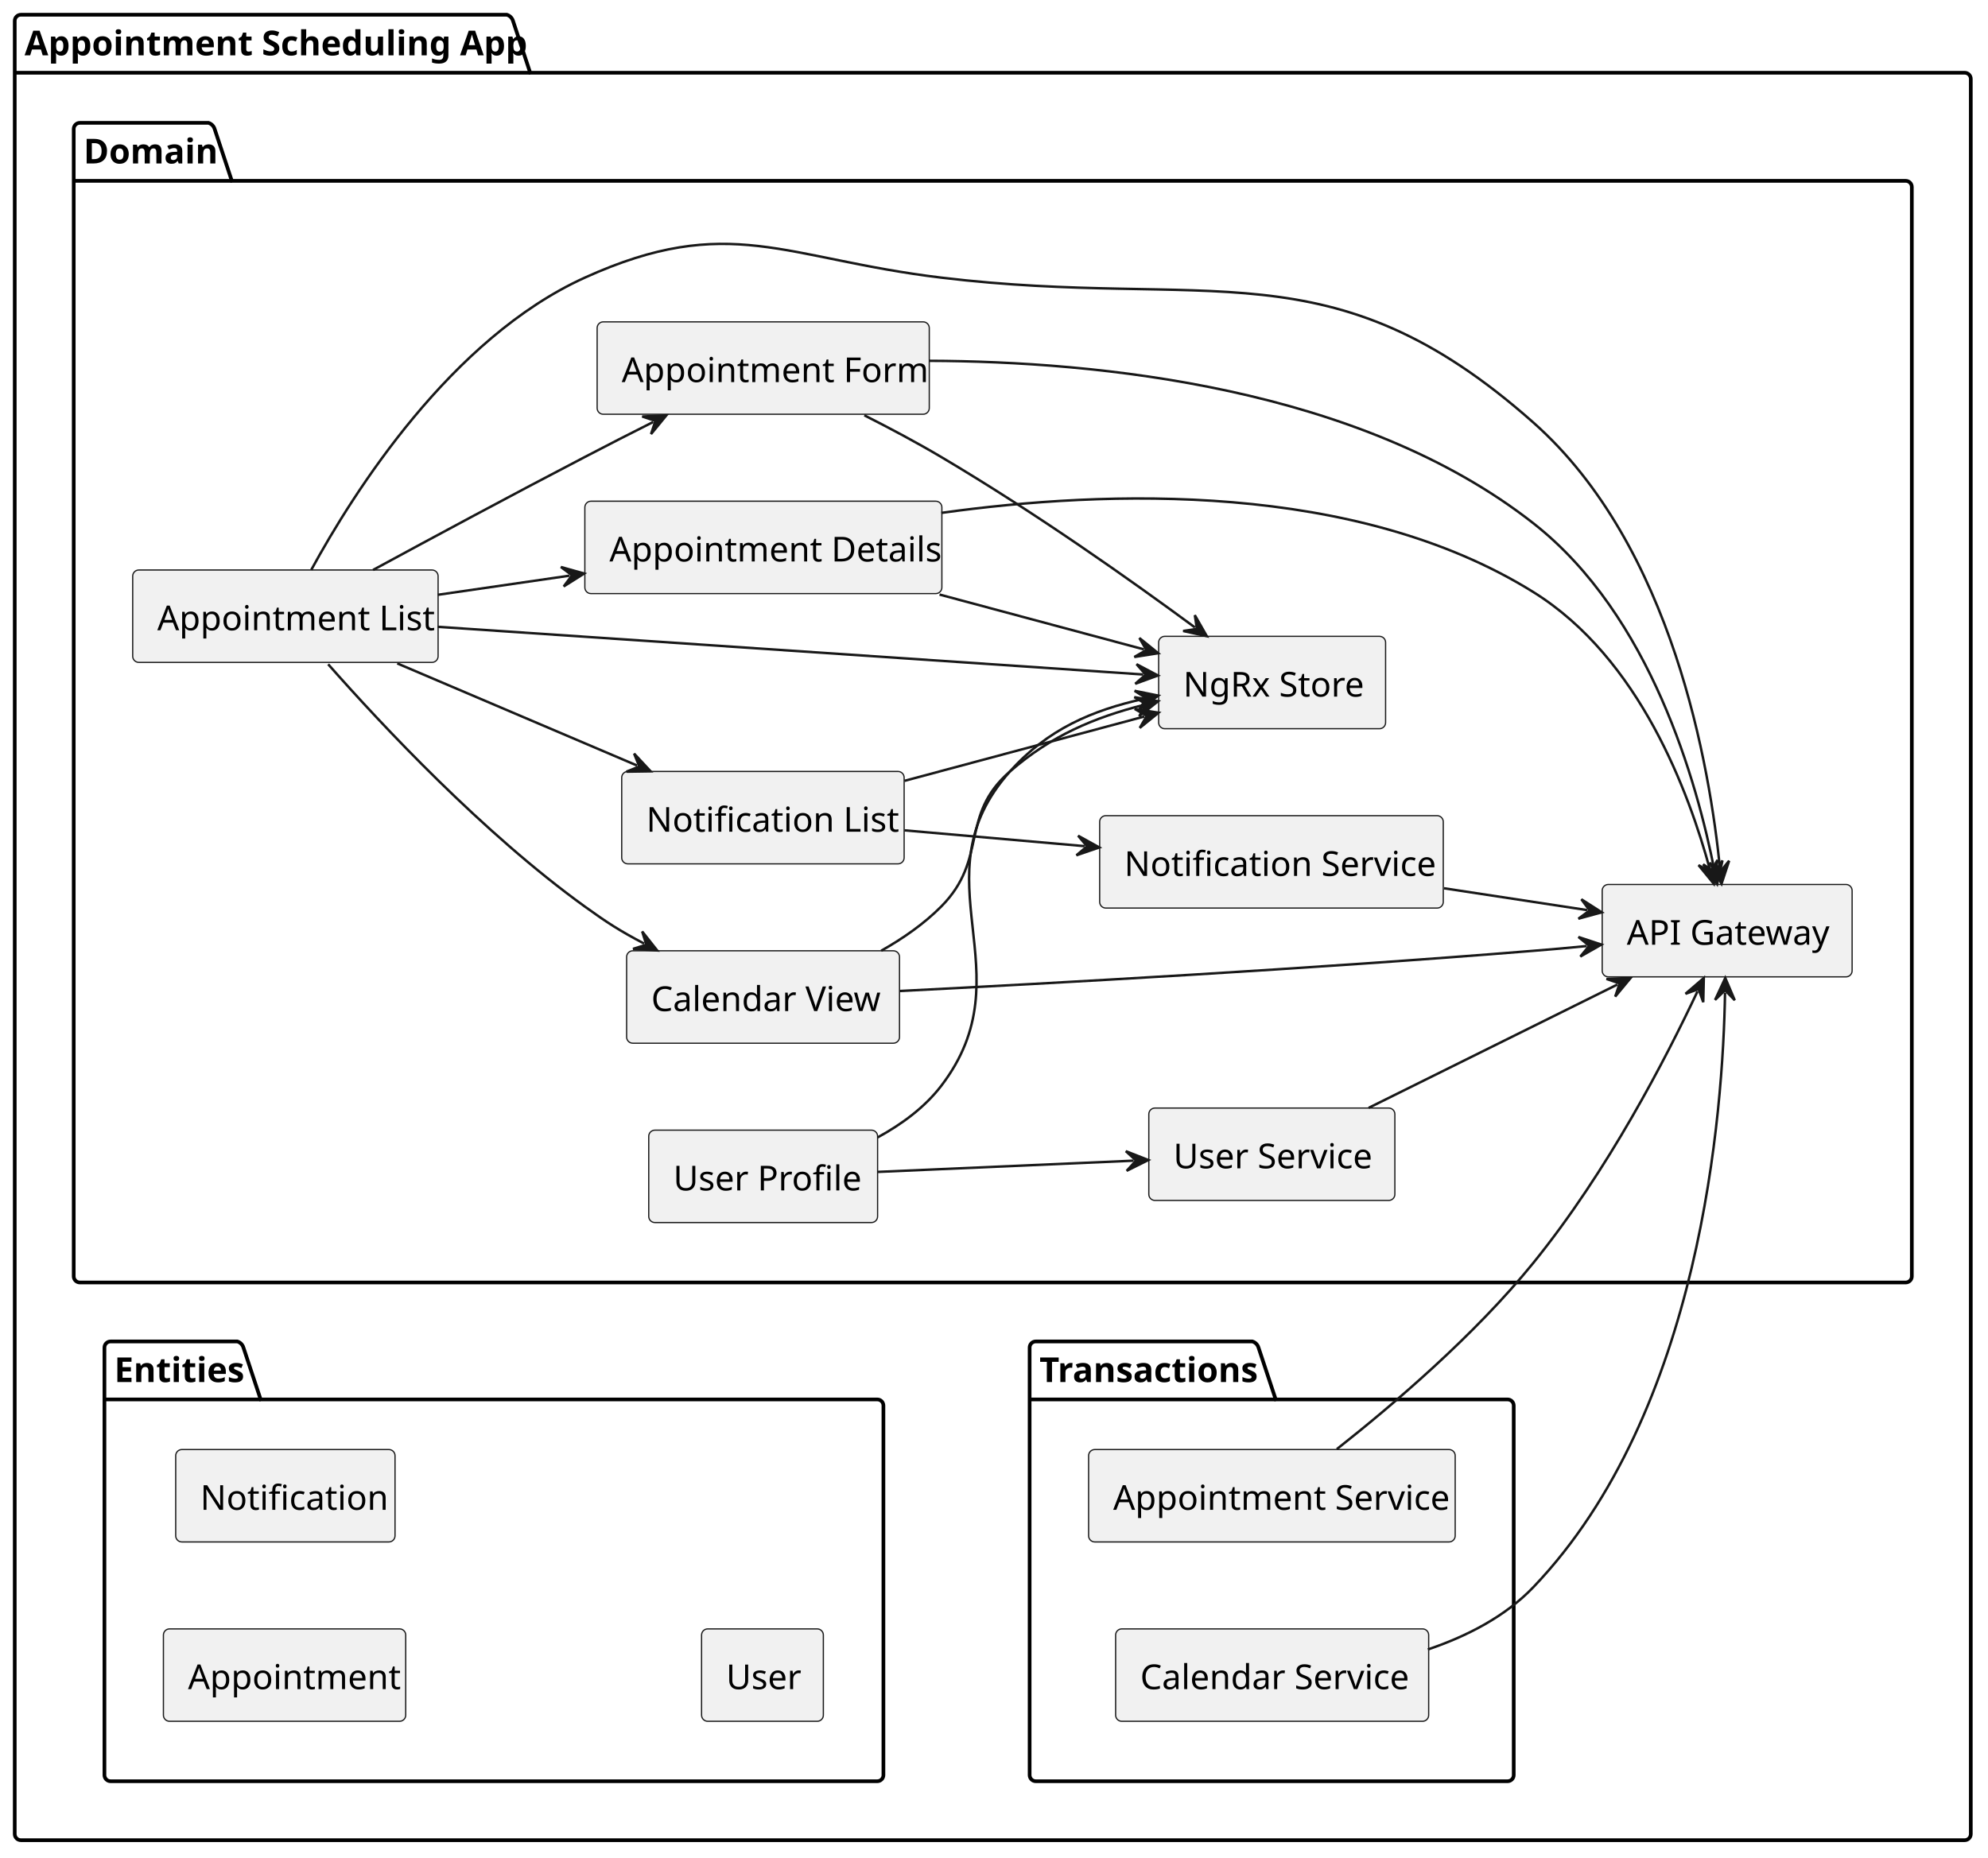
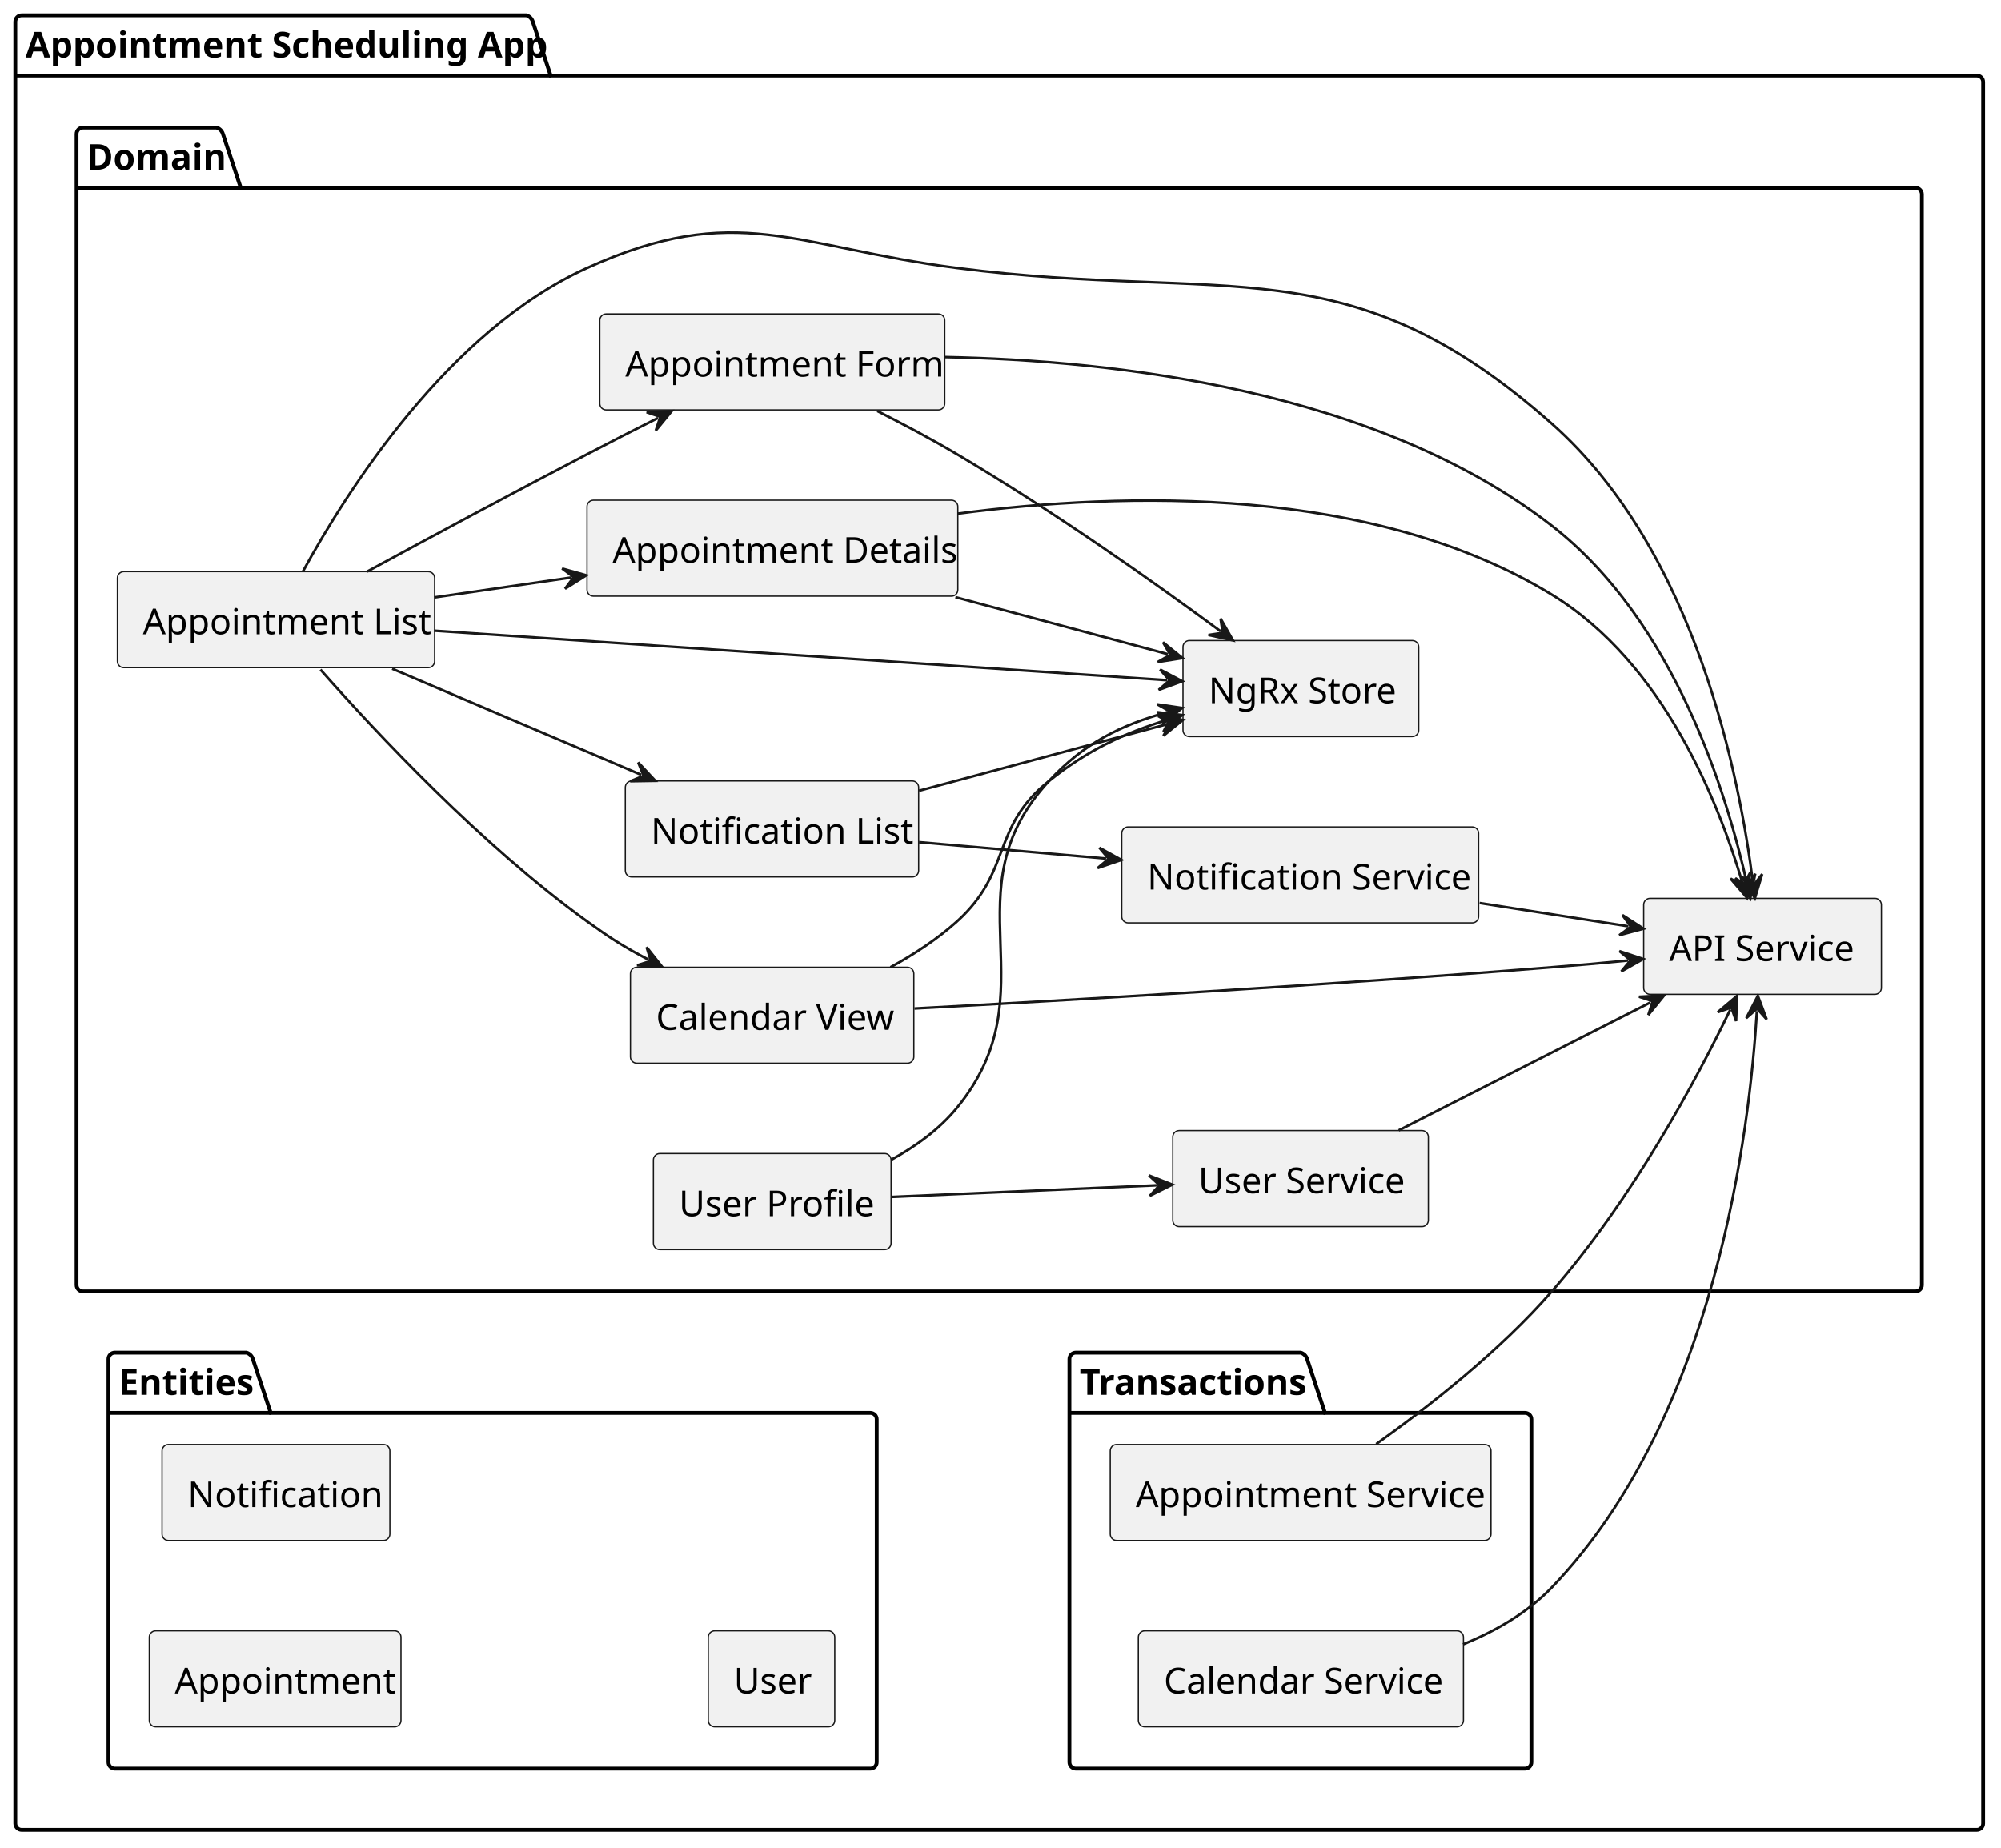
- <svg xmlns="http://www.w3.org/2000/svg" contentStyleType="text/css" height="756px" preserveAspectRatio="none" style="width:809px;height:756px;background:#FFFFFF;" version="1.1" viewBox="0 0 809 756" width="809px" zoomAndPan="magnify">
+ <svg xmlns="http://www.w3.org/2000/svg" contentStyleType="text/css" height="724px" preserveAspectRatio="none" style="width:784px;height:724px;background:#FFFFFF;" version="1.1" viewBox="0 0 784 724" width="784px" zoomAndPan="magnify">
  <defs />
  <g>
    <g id="cluster_Appointment Scheduling App">
-       <path d="M8.5,6 L206.259,6 A3.75,3.75 0 0 1 208.759,8.5 L215.759,29.609 L799.5,29.609 A2.5,2.5 0 0 1 802,32.109 L802,746.5 A2.5,2.5 0 0 1 799.5,749 L8.5,749 A2.5,2.5 0 0 1 6,746.5 L6,8.5 A2.5,2.5 0 0 1 8.5,6 " fill="none" style="stroke:#000000;stroke-width:1.5;" />
+       <path d="M8.5,6 L206.259,6 A3.75,3.75 0 0 1 208.759,8.5 L215.759,29.609 L774.5,29.609 A2.5,2.5 0 0 1 777,32.109 L777,714.5 A2.5,2.5 0 0 1 774.5,717 L8.5,717 A2.5,2.5 0 0 1 6,714.5 L6,8.5 A2.5,2.5 0 0 1 8.5,6 " fill="none" style="stroke:#000000;stroke-width:1.5;" />
      <line style="stroke:#000000;stroke-width:1.5;" x1="6" x2="215.759" y1="29.609" y2="29.609" />
      <text fill="#000000" font-family="sans-serif" font-size="14" font-weight="bold" lengthAdjust="spacing" textLength="196.759" x="10" y="22.533">Appointment Scheduling App</text>
    </g>
    <g id="cluster_Domain">
-       <path d="M32.5,50 L84.838,50 A3.75,3.75 0 0 1 87.338,52.5 L94.338,73.609 L775.5,73.609 A2.5,2.5 0 0 1 778,76.109 L778,519.5 A2.5,2.5 0 0 1 775.5,522 L32.5,522 A2.5,2.5 0 0 1 30,519.5 L30,52.5 A2.5,2.5 0 0 1 32.5,50 " fill="none" style="stroke:#000000;stroke-width:1.5;" />
+       <path d="M32.5,50 L84.838,50 A3.75,3.75 0 0 1 87.338,52.5 L94.338,73.609 L750.5,73.609 A2.5,2.5 0 0 1 753,76.109 L753,503.5 A2.5,2.5 0 0 1 750.5,506 L32.5,506 A2.5,2.5 0 0 1 30,503.5 L30,52.5 A2.5,2.5 0 0 1 32.5,50 " fill="none" style="stroke:#000000;stroke-width:1.5;" />
      <line style="stroke:#000000;stroke-width:1.5;" x1="30" x2="94.338" y1="73.609" y2="73.609" />
      <text fill="#000000" font-family="sans-serif" font-size="14" font-weight="bold" lengthAdjust="spacing" textLength="51.338" x="34" y="66.533">Domain</text>
    </g>
    <g id="cluster_Transactions">
-       <path d="M421.5,546 L509.638,546 A3.75,3.75 0 0 1 512.138,548.5 L519.138,569.609 L613.5,569.609 A2.5,2.5 0 0 1 616,572.109 L616,722.5 A2.5,2.5 0 0 1 613.5,725 L421.5,725 A2.5,2.5 0 0 1 419,722.5 L419,548.5 A2.5,2.5 0 0 1 421.5,546 " fill="none" style="stroke:#000000;stroke-width:1.5;" />
-       <line style="stroke:#000000;stroke-width:1.5;" x1="419" x2="519.138" y1="569.609" y2="569.609" />
-       <text fill="#000000" font-family="sans-serif" font-size="14" font-weight="bold" lengthAdjust="spacing" textLength="87.138" x="423" y="562.533">Transactions</text>
+       <path d="M421.5,530 L509.638,530 A3.75,3.75 0 0 1 512.138,532.5 L519.138,553.609 L597.5,553.609 A2.5,2.5 0 0 1 600,556.109 L600,690.5 A2.5,2.5 0 0 1 597.5,693 L421.5,693 A2.5,2.5 0 0 1 419,690.5 L419,532.5 A2.5,2.5 0 0 1 421.5,530 " fill="none" style="stroke:#000000;stroke-width:1.5;" />
+       <line style="stroke:#000000;stroke-width:1.5;" x1="419" x2="519.138" y1="553.609" y2="553.609" />
+       <text fill="#000000" font-family="sans-serif" font-size="14" font-weight="bold" lengthAdjust="spacing" textLength="87.138" x="423" y="546.533">Transactions</text>
    </g>
    <g id="cluster_Entities">
-       <path d="M45,546 L96.565,546 A3.75,3.75 0 0 1 99.065,548.5 L106.065,569.609 L357,569.609 A2.5,2.5 0 0 1 359.5,572.109 L359.5,722.5 A2.5,2.5 0 0 1 357,725 L45,725 A2.5,2.5 0 0 1 42.5,722.5 L42.5,548.5 A2.5,2.5 0 0 1 45,546 " fill="none" style="stroke:#000000;stroke-width:1.5;" />
-       <line style="stroke:#000000;stroke-width:1.5;" x1="42.5" x2="106.065" y1="569.609" y2="569.609" />
-       <text fill="#000000" font-family="sans-serif" font-size="14" font-weight="bold" lengthAdjust="spacing" textLength="50.565" x="46.5" y="562.533">Entities</text>
+       <path d="M45,530 L96.565,530 A3.75,3.75 0 0 1 99.065,532.5 L106.065,553.609 L341,553.609 A2.5,2.5 0 0 1 343.5,556.109 L343.5,690.5 A2.5,2.5 0 0 1 341,693 L45,693 A2.5,2.5 0 0 1 42.5,690.5 L42.5,532.5 A2.5,2.5 0 0 1 45,530 " fill="none" style="stroke:#000000;stroke-width:1.5;" />
+       <line style="stroke:#000000;stroke-width:1.5;" x1="42.5" x2="106.065" y1="553.609" y2="553.609" />
+       <text fill="#000000" font-family="sans-serif" font-size="14" font-weight="bold" lengthAdjust="spacing" textLength="50.565" x="46.5" y="546.533">Entities</text>
    </g>
    <g id="elem_Appointment List">
-       <rect fill="#F1F1F1" height="37.609" rx="2.5" ry="2.5" style="stroke:#181818;stroke-width:0.5;" width="124.282" x="54" y="232" />
-       <text fill="#000000" font-family="sans-serif" font-size="14" lengthAdjust="spacing" textLength="104.282" x="64" y="256.533">Appointment List</text>
+       <rect fill="#F1F1F1" height="37.609" rx="2.5" ry="2.5" style="stroke:#181818;stroke-width:0.5;" width="124.282" x="46" y="224" />
+       <text fill="#000000" font-family="sans-serif" font-size="14" lengthAdjust="spacing" textLength="104.282" x="56" y="248.533">Appointment List</text>
    </g>
    <g id="elem_Appointment Details">
-       <rect fill="#F1F1F1" height="37.609" rx="2.5" ry="2.5" style="stroke:#181818;stroke-width:0.5;" width="145.289" x="238" y="204" />
-       <text fill="#000000" font-family="sans-serif" font-size="14" lengthAdjust="spacing" textLength="125.289" x="248" y="228.533">Appointment Details</text>
+       <rect fill="#F1F1F1" height="37.609" rx="2.5" ry="2.5" style="stroke:#181818;stroke-width:0.5;" width="145.289" x="230" y="196" />
+       <text fill="#000000" font-family="sans-serif" font-size="14" lengthAdjust="spacing" textLength="125.289" x="240" y="220.533">Appointment Details</text>
    </g>
    <g id="elem_Appointment Form">
-       <rect fill="#F1F1F1" height="37.609" rx="2.5" ry="2.5" style="stroke:#181818;stroke-width:0.5;" width="135.158" x="243" y="131" />
-       <text fill="#000000" font-family="sans-serif" font-size="14" lengthAdjust="spacing" textLength="115.158" x="253" y="155.533">Appointment Form</text>
+       <rect fill="#F1F1F1" height="37.609" rx="2.5" ry="2.5" style="stroke:#181818;stroke-width:0.5;" width="135.158" x="235" y="123" />
+       <text fill="#000000" font-family="sans-serif" font-size="14" lengthAdjust="spacing" textLength="115.158" x="245" y="147.533">Appointment Form</text>
    </g>
    <g id="elem_Calendar View">
-       <rect fill="#F1F1F1" height="37.609" rx="2.5" ry="2.5" style="stroke:#181818;stroke-width:0.5;" width="111.048" x="255" y="387" />
-       <text fill="#000000" font-family="sans-serif" font-size="14" lengthAdjust="spacing" textLength="91.048" x="265" y="411.533">Calendar View</text>
+       <rect fill="#F1F1F1" height="37.609" rx="2.5" ry="2.5" style="stroke:#181818;stroke-width:0.5;" width="111.048" x="247" y="379" />
+       <text fill="#000000" font-family="sans-serif" font-size="14" lengthAdjust="spacing" textLength="91.048" x="257" y="403.533">Calendar View</text>
    </g>
    <g id="elem_Notification List">
-       <rect fill="#F1F1F1" height="37.609" rx="2.5" ry="2.5" style="stroke:#181818;stroke-width:0.5;" width="114.931" x="253" y="314" />
-       <text fill="#000000" font-family="sans-serif" font-size="14" lengthAdjust="spacing" textLength="94.931" x="263" y="338.533">Notification List</text>
+       <rect fill="#F1F1F1" height="37.609" rx="2.5" ry="2.5" style="stroke:#181818;stroke-width:0.5;" width="114.931" x="245" y="306" />
+       <text fill="#000000" font-family="sans-serif" font-size="14" lengthAdjust="spacing" textLength="94.931" x="255" y="330.533">Notification List</text>
    </g>
-     <g id="elem_API Gateway">
-       <rect fill="#F1F1F1" height="37.609" rx="2.5" ry="2.5" style="stroke:#181818;stroke-width:0.5;" width="101.703" x="652" y="360" />
-       <text fill="#000000" font-family="sans-serif" font-size="14" lengthAdjust="spacing" textLength="81.703" x="662" y="384.533">API Gateway</text>
+     <g id="elem_API Service">
+       <rect fill="#F1F1F1" height="37.609" rx="2.5" ry="2.5" style="stroke:#181818;stroke-width:0.5;" width="93.138" x="644" y="352" />
+       <text fill="#000000" font-family="sans-serif" font-size="14" lengthAdjust="spacing" textLength="73.138" x="654" y="376.533">API Service</text>
    </g>
    <g id="elem_NgRx Store">
-       <rect fill="#F1F1F1" height="37.609" rx="2.5" ry="2.5" style="stroke:#181818;stroke-width:0.5;" width="92.358" x="471.5" y="259" />
-       <text fill="#000000" font-family="sans-serif" font-size="14" lengthAdjust="spacing" textLength="72.358" x="481.5" y="283.533">NgRx Store</text>
+       <rect fill="#F1F1F1" height="37.609" rx="2.5" ry="2.5" style="stroke:#181818;stroke-width:0.5;" width="92.358" x="463.5" y="251" />
+       <text fill="#000000" font-family="sans-serif" font-size="14" lengthAdjust="spacing" textLength="72.358" x="473.5" y="275.533">NgRx Store</text>
    </g>
    <g id="elem_Notification Service">
-       <rect fill="#F1F1F1" height="37.609" rx="2.5" ry="2.5" style="stroke:#181818;stroke-width:0.5;" width="139.827" x="447.5" y="332" />
-       <text fill="#000000" font-family="sans-serif" font-size="14" lengthAdjust="spacing" textLength="119.827" x="457.5" y="356.533">Notification Service</text>
+       <rect fill="#F1F1F1" height="37.609" rx="2.5" ry="2.5" style="stroke:#181818;stroke-width:0.5;" width="139.827" x="439.5" y="324" />
+       <text fill="#000000" font-family="sans-serif" font-size="14" lengthAdjust="spacing" textLength="119.827" x="449.5" y="348.533">Notification Service</text>
    </g>
    <g id="elem_User Profile">
-       <rect fill="#F1F1F1" height="37.609" rx="2.5" ry="2.5" style="stroke:#181818;stroke-width:0.5;" width="93.131" x="264" y="460" />
-       <text fill="#000000" font-family="sans-serif" font-size="14" lengthAdjust="spacing" textLength="73.131" x="274" y="484.533">User Profile</text>
+       <rect fill="#F1F1F1" height="37.609" rx="2.5" ry="2.5" style="stroke:#181818;stroke-width:0.5;" width="93.131" x="256" y="452" />
+       <text fill="#000000" font-family="sans-serif" font-size="14" lengthAdjust="spacing" textLength="73.131" x="266" y="476.533">User Profile</text>
    </g>
    <g id="elem_User Service">
-       <rect fill="#F1F1F1" height="37.609" rx="2.5" ry="2.5" style="stroke:#181818;stroke-width:0.5;" width="100.131" x="467.5" y="451" />
-       <text fill="#000000" font-family="sans-serif" font-size="14" lengthAdjust="spacing" textLength="80.131" x="477.5" y="475.533">User Service</text>
+       <rect fill="#F1F1F1" height="37.609" rx="2.5" ry="2.5" style="stroke:#181818;stroke-width:0.5;" width="100.131" x="459.5" y="443" />
+       <text fill="#000000" font-family="sans-serif" font-size="14" lengthAdjust="spacing" textLength="80.131" x="469.5" y="467.533">User Service</text>
    </g>
    <g id="elem_Appointment Service">
-       <rect fill="#F1F1F1" height="37.609" rx="2.5" ry="2.5" style="stroke:#181818;stroke-width:0.5;" width="149.179" x="443" y="590" />
-       <text fill="#000000" font-family="sans-serif" font-size="14" lengthAdjust="spacing" textLength="129.179" x="453" y="614.533">Appointment Service</text>
+       <rect fill="#F1F1F1" height="37.609" rx="2.5" ry="2.5" style="stroke:#181818;stroke-width:0.5;" width="149.179" x="435" y="566" />
+       <text fill="#000000" font-family="sans-serif" font-size="14" lengthAdjust="spacing" textLength="129.179" x="445" y="590.533">Appointment Service</text>
    </g>
    <g id="elem_Calendar Service">
-       <rect fill="#F1F1F1" height="37.609" rx="2.5" ry="2.5" style="stroke:#181818;stroke-width:0.5;" width="127.386" x="454" y="663" />
-       <text fill="#000000" font-family="sans-serif" font-size="14" lengthAdjust="spacing" textLength="107.386" x="464" y="687.533">Calendar Service</text>
+       <rect fill="#F1F1F1" height="37.609" rx="2.5" ry="2.5" style="stroke:#181818;stroke-width:0.5;" width="127.386" x="446" y="639" />
+       <text fill="#000000" font-family="sans-serif" font-size="14" lengthAdjust="spacing" textLength="107.386" x="456" y="663.533">Calendar Service</text>
    </g>
    <g id="elem_Appointment">
-       <rect fill="#F1F1F1" height="37.609" rx="2.5" ry="2.5" style="stroke:#181818;stroke-width:0.5;" width="98.606" x="66.5" y="663" />
-       <text fill="#000000" font-family="sans-serif" font-size="14" lengthAdjust="spacing" textLength="78.606" x="76.5" y="687.533">Appointment</text>
+       <rect fill="#F1F1F1" height="37.609" rx="2.5" ry="2.5" style="stroke:#181818;stroke-width:0.5;" width="98.606" x="58.5" y="639" />
+       <text fill="#000000" font-family="sans-serif" font-size="14" lengthAdjust="spacing" textLength="78.606" x="68.5" y="663.533">Appointment</text>
    </g>
    <g id="elem_Notification">
-       <rect fill="#F1F1F1" height="37.609" rx="2.5" ry="2.5" style="stroke:#181818;stroke-width:0.5;" width="89.255" x="71.5" y="590" />
-       <text fill="#000000" font-family="sans-serif" font-size="14" lengthAdjust="spacing" textLength="69.255" x="81.5" y="614.533">Notification</text>
+       <rect fill="#F1F1F1" height="37.609" rx="2.5" ry="2.5" style="stroke:#181818;stroke-width:0.5;" width="89.255" x="63.5" y="566" />
+       <text fill="#000000" font-family="sans-serif" font-size="14" lengthAdjust="spacing" textLength="69.255" x="73.5" y="590.533">Notification</text>
    </g>
    <g id="elem_User">
-       <rect fill="#F1F1F1" height="37.609" rx="2.5" ry="2.5" style="stroke:#181818;stroke-width:0.5;" width="49.559" x="285.5" y="663" />
-       <text fill="#000000" font-family="sans-serif" font-size="14" lengthAdjust="spacing" textLength="29.559" x="295.5" y="687.533">User</text>
+       <rect fill="#F1F1F1" height="37.609" rx="2.5" ry="2.5" style="stroke:#181818;stroke-width:0.5;" width="49.559" x="277.5" y="639" />
+       <text fill="#000000" font-family="sans-serif" font-size="14" lengthAdjust="spacing" textLength="29.559" x="287.5" y="663.533">User</text>
    </g>
    <g id="link_Appointment List_Appointment Details">
-       <path d="M178.17,242.1 C197.11,239.35 212.202,237.154 231.792,234.304 " fill="none" id="Appointment List-to-Appointment Details" style="stroke:#181818;stroke-width:1.0;" />
-       <polygon fill="#181818" points="237.73,233.44,228.248,230.777,232.782,234.16,229.4,238.694,237.73,233.44" style="stroke:#181818;stroke-width:1.0;" />
+       <path d="M170.17,234.1 C189.11,231.35 204.202,229.154 223.792,226.304 " fill="none" id="Appointment List-to-Appointment Details" style="stroke:#181818;stroke-width:1.0;" />
+       <polygon fill="#181818" points="229.73,225.44,220.248,222.777,224.782,226.16,221.4,230.694,229.73,225.44" style="stroke:#181818;stroke-width:1.0;" />
    </g>
    <g id="link_Appointment List_Appointment Form">
-       <path d="M151.82,231.98 C175.93,218.89 208.81,201.19 238,186 C248.73,180.42 255.059,177.165 265.819,171.755 " fill="none" id="Appointment List-to-Appointment Form" style="stroke:#181818;stroke-width:1.0;" />
-       <polygon fill="#181818" points="271.18,169.06,261.342,169.529,266.713,171.306,264.936,176.677,271.18,169.06" style="stroke:#181818;stroke-width:1.0;" />
+       <path d="M143.82,223.98 C167.93,210.89 200.81,193.19 230,178 C240.73,172.42 247.059,169.165 257.819,163.755 " fill="none" id="Appointment List-to-Appointment Form" style="stroke:#181818;stroke-width:1.0;" />
+       <polygon fill="#181818" points="263.18,161.06,253.342,161.529,258.713,163.306,256.936,168.677,263.18,161.06" style="stroke:#181818;stroke-width:1.0;" />
    </g>
    <g id="link_Appointment List_Calendar View">
-       <path d="M133.55,270.37 C155.58,295.34 196.6,339.12 238,369 C247.07,375.54 252.139,378.819 262.129,384.069 " fill="none" id="Appointment List-to-Calendar View" style="stroke:#181818;stroke-width:1.0;" />
-       <polygon fill="#181818" points="267.44,386.86,261.334,379.132,263.014,384.534,257.612,386.214,267.44,386.86" style="stroke:#181818;stroke-width:1.0;" />
+       <path d="M125.55,262.37 C147.58,287.34 188.6,331.12 230,361 C239.07,367.54 244.139,370.819 254.129,376.069 " fill="none" id="Appointment List-to-Calendar View" style="stroke:#181818;stroke-width:1.0;" />
+       <polygon fill="#181818" points="259.44,378.86,253.334,371.132,255.014,376.534,249.612,378.214,259.44,378.86" style="stroke:#181818;stroke-width:1.0;" />
    </g>
    <g id="link_Appointment List_Notification List">
-       <path d="M161.65,270.02 C192.63,283.22 228.23,298.378 259.24,311.589 " fill="none" id="Appointment List-to-Notification List" style="stroke:#181818;stroke-width:1.0;" />
-       <polygon fill="#181818" points="264.76,313.94,258.048,306.733,260.16,311.98,254.912,314.093,264.76,313.94" style="stroke:#181818;stroke-width:1.0;" />
+       <path d="M153.65,262.02 C184.63,275.22 220.23,290.378 251.24,303.589 " fill="none" id="Appointment List-to-Notification List" style="stroke:#181818;stroke-width:1.0;" />
+       <polygon fill="#181818" points="256.76,305.94,250.048,298.733,252.16,303.98,246.912,306.093,256.76,305.94" style="stroke:#181818;stroke-width:1.0;" />
    </g>
-     <g id="link_Appointment List_API Gateway">
-       <path d="M126.67,231.94 C143.97,200.23 183.58,137.66 238,113 C296.7,86.4 319.02,105.28 383,113 C492.48,126.21 541.48,98.85 624,172 C680.9,222.44 695.839,312.71 699.969,353.74 " fill="none" id="Appointment List-to-API Gateway" style="stroke:#181818;stroke-width:1.0;" />
-       <polygon fill="#181818" points="700.57,359.71,703.649,350.355,700.069,354.735,695.689,351.156,700.57,359.71" style="stroke:#181818;stroke-width:1.0;" />
+     <g id="link_Appointment List_API Service">
+       <path d="M118.67,223.94 C135.97,192.23 175.58,129.66 230,105 C288.7,78.4 311.08,96.77 375,105 C481.17,118.67 527.82,95.08 608,166 C664.8,216.24 681.741,305.447 686.841,345.987 " fill="none" id="Appointment List-to-API Service" style="stroke:#181818;stroke-width:1.0;" />
+       <polygon fill="#181818" points="687.59,351.94,690.435,342.511,686.966,346.979,682.498,343.51,687.59,351.94" style="stroke:#181818;stroke-width:1.0;" />
    </g>
    <g id="link_Appointment List_NgRx Store">
-       <path d="M178.11,255.13 C258.87,260.59 393.324,269.675 465.234,274.535 " fill="none" id="Appointment List-to-NgRx Store" style="stroke:#181818;stroke-width:1.0;" />
-       <polygon fill="#181818" points="471.22,274.94,462.51,270.342,466.231,274.603,461.971,278.324,471.22,274.94" style="stroke:#181818;stroke-width:1.0;" />
+       <path d="M170.11,247.13 C250.87,252.59 385.324,261.675 457.234,266.535 " fill="none" id="Appointment List-to-NgRx Store" style="stroke:#181818;stroke-width:1.0;" />
+       <polygon fill="#181818" points="463.22,266.94,454.51,262.342,458.231,266.603,453.971,270.324,463.22,266.94" style="stroke:#181818;stroke-width:1.0;" />
    </g>
-     <g id="link_Appointment Details_API Gateway">
-       <path d="M383.06,208.76 C450.45,199.35 551.57,195.9 624,241 C667.45,268.06 687.359,322.862 695.859,353.972 " fill="none" id="Appointment Details-to-API Gateway" style="stroke:#181818;stroke-width:1.0;" />
-       <polygon fill="#181818" points="697.44,359.76,698.927,350.024,696.122,354.937,691.209,352.132,697.44,359.76" style="stroke:#181818;stroke-width:1.0;" />
+     <g id="link_Appointment Details_API Service">
+       <path d="M375.26,201.26 C440.78,192.66 537.83,190.15 608,233 C652.17,259.97 673.466,314.85 682.746,345.99 " fill="none" id="Appointment Details-to-API Service" style="stroke:#181818;stroke-width:1.0;" />
+       <polygon fill="#181818" points="684.46,351.74,685.723,341.973,683.032,346.948,678.056,344.257,684.46,351.74" style="stroke:#181818;stroke-width:1.0;" />
    </g>
    <g id="link_Appointment Details_NgRx Store">
-       <path d="M382.34,242 C411.85,249.92 439.445,257.325 465.535,264.325 " fill="none" id="Appointment Details-to-NgRx Store" style="stroke:#181818;stroke-width:1.0;" />
-       <polygon fill="#181818" points="471.33,265.88,463.674,259.684,466.501,264.584,461.601,267.411,471.33,265.88" style="stroke:#181818;stroke-width:1.0;" />
+       <path d="M374.34,234 C403.85,241.92 431.445,249.325 457.535,256.325 " fill="none" id="Appointment Details-to-NgRx Store" style="stroke:#181818;stroke-width:1.0;" />
+       <polygon fill="#181818" points="463.33,257.88,455.674,251.684,458.501,256.584,453.601,259.411,463.33,257.88" style="stroke:#181818;stroke-width:1.0;" />
    </g>
-     <g id="link_Appointment Form_API Gateway">
-       <path d="M378.11,146.86 C446.73,147.1 553.35,157.57 624,213 C671.98,250.64 690.65,318.975 697.61,353.975 " fill="none" id="Appointment Form-to-API Gateway" style="stroke:#181818;stroke-width:1.0;" />
-       <polygon fill="#181818" points="698.78,359.86,700.948,350.253,697.805,354.956,693.101,351.813,698.78,359.86" style="stroke:#181818;stroke-width:1.0;" />
+     <g id="link_Appointment Form_API Service">
+       <path d="M370.09,139.89 C436.87,141.17 539.38,152.79 608,206 C656.35,243.49 676.654,311.366 684.474,346.146 " fill="none" id="Appointment Form-to-API Service" style="stroke:#181818;stroke-width:1.0;" />
+       <polygon fill="#181818" points="685.79,352,687.718,342.342,684.693,347.122,679.913,344.097,685.79,352" style="stroke:#181818;stroke-width:1.0;" />
    </g>
    <g id="link_Appointment Form_NgRx Store">
-       <path d="M351.73,169.04 C362.07,174.27 373.08,180.12 383,186 C421.99,209.1 459.909,235.972 486.269,255.382 " fill="none" id="Appointment Form-to-NgRx Store" style="stroke:#181818;stroke-width:1.0;" />
-       <polygon fill="#181818" points="491.1,258.94,486.224,250.383,487.074,255.975,481.481,256.825,491.1,258.94" style="stroke:#181818;stroke-width:1.0;" />
+       <path d="M343.73,161.04 C354.07,166.27 365.08,172.12 375,178 C413.99,201.1 451.909,227.972 478.269,247.382 " fill="none" id="Appointment Form-to-NgRx Store" style="stroke:#181818;stroke-width:1.0;" />
+       <polygon fill="#181818" points="483.1,250.94,478.224,242.383,479.074,247.975,473.481,248.825,483.1,250.94" style="stroke:#181818;stroke-width:1.0;" />
    </g>
-     <g id="link_Calendar View_API Gateway">
-       <path d="M366.03,403.37 C428.43,400.2 533.67,394.38 624,387 C632.95,386.27 636.509,385.971 645.709,385.061 " fill="none" id="Calendar View-to-API Gateway" style="stroke:#181818;stroke-width:1.0;" />
-       <polygon fill="#181818" points="651.68,384.47,642.33,381.375,646.704,384.962,643.117,389.337,651.68,384.47" style="stroke:#181818;stroke-width:1.0;" />
+     <g id="link_Calendar View_API Service">
+       <path d="M358.27,395.17 C419.26,391.88 520.75,386 608,379 C619.62,378.07 626.188,377.493 637.858,376.353 " fill="none" id="Calendar View-to-API Service" style="stroke:#181818;stroke-width:1.0;" />
+       <polygon fill="#181818" points="643.83,375.77,634.484,372.664,638.854,376.256,635.261,380.626,643.83,375.77" style="stroke:#181818;stroke-width:1.0;" />
    </g>
    <g id="link_Calendar View_NgRx Store">
-       <path d="M358.59,386.99 C367.39,382.02 376.01,376.04 383,369 C402.33,349.54 390.28,331.97 411,314 C427.89,299.36 445.198,292.089 465.498,286.889 " fill="none" id="Calendar View-to-NgRx Store" style="stroke:#181818;stroke-width:1.0;" />
-       <polygon fill="#181818" points="471.31,285.4,461.599,283.758,466.466,286.641,463.584,291.508,471.31,285.4" style="stroke:#181818;stroke-width:1.0;" />
+       <path d="M348.89,379 C358.11,373.95 367.32,367.93 375,361 C396.68,341.42 388.15,324.2 411,306 C426.1,293.97 439.887,287.512 457.487,281.971 " fill="none" id="Calendar View-to-NgRx Store" style="stroke:#181818;stroke-width:1.0;" />
+       <polygon fill="#181818" points="463.21,280.17,453.424,279.057,458.441,281.671,455.826,286.688,463.21,280.17" style="stroke:#181818;stroke-width:1.0;" />
    </g>
    <g id="link_Notification List_Notification Service">
-       <path d="M368.06,337.97 C392.59,340.12 415.573,342.134 441.373,344.404 " fill="none" id="Notification List-to-Notification Service" style="stroke:#181818;stroke-width:1.0;" />
-       <polygon fill="#181818" points="447.35,344.93,438.735,340.157,442.369,344.492,438.034,348.126,447.35,344.93" style="stroke:#181818;stroke-width:1.0;" />
+       <path d="M360.06,329.97 C384.59,332.12 407.573,334.134 433.373,336.404 " fill="none" id="Notification List-to-Notification Service" style="stroke:#181818;stroke-width:1.0;" />
+       <polygon fill="#181818" points="439.35,336.93,430.735,332.157,434.369,336.492,430.034,340.126,439.35,336.93" style="stroke:#181818;stroke-width:1.0;" />
    </g>
    <g id="link_Notification List_NgRx Store">
-       <path d="M368.06,317.83 C400.65,309.08 435.265,299.795 465.685,291.635 " fill="none" id="Notification List-to-NgRx Store" style="stroke:#181818;stroke-width:1.0;" />
-       <polygon fill="#181818" points="471.48,290.08,461.751,288.548,466.651,291.375,463.824,296.275,471.48,290.08" style="stroke:#181818;stroke-width:1.0;" />
+       <path d="M360.06,309.83 C392.65,301.08 427.265,291.795 457.685,283.635 " fill="none" id="Notification List-to-NgRx Store" style="stroke:#181818;stroke-width:1.0;" />
+       <polygon fill="#181818" points="463.48,282.08,453.751,280.548,458.651,283.375,455.824,288.275,463.48,282.08" style="stroke:#181818;stroke-width:1.0;" />
    </g>
    <g id="link_User Profile_User Service">
-       <path d="M357.25,476.99 C389.94,475.56 427.876,473.894 461.316,472.423 " fill="none" id="User Profile-to-User Service" style="stroke:#181818;stroke-width:1.0;" />
-       <polygon fill="#181818" points="467.31,472.16,458.143,468.559,462.315,472.38,458.494,476.551,467.31,472.16" style="stroke:#181818;stroke-width:1.0;" />
+       <path d="M349.25,468.99 C381.94,467.56 419.876,465.894 453.316,464.423 " fill="none" id="User Profile-to-User Service" style="stroke:#181818;stroke-width:1.0;" />
+       <polygon fill="#181818" points="459.31,464.16,450.143,460.559,454.315,464.38,450.494,468.551,459.31,464.16" style="stroke:#181818;stroke-width:1.0;" />
    </g>
    <g id="link_User Profile_NgRx Store">
-       <path d="M357.14,462.96 C366.9,457.64 376.28,450.76 383,442 C418.44,395.79 372.22,357.45 411,314 C426.33,296.82 444.353,289.131 465.513,284.431 " fill="none" id="User Profile-to-NgRx Store" style="stroke:#181818;stroke-width:1.0;" />
-       <polygon fill="#181818" points="471.37,283.13,461.717,281.177,466.489,284.214,463.452,288.986,471.37,283.13" style="stroke:#181818;stroke-width:1.0;" />
+       <path d="M349.14,454.47 C358.79,449.19 368.11,442.45 375,434 C412.33,388.19 370.91,349.42 411,306 C424.59,291.29 438.942,284.176 457.392,279.016 " fill="none" id="User Profile-to-NgRx Store" style="stroke:#181818;stroke-width:1.0;" />
+       <polygon fill="#181818" points="463.17,277.4,453.425,275.972,458.355,278.747,455.58,283.676,463.17,277.4" style="stroke:#181818;stroke-width:1.0;" />
    </g>
-     <g id="link_Appointment Service_API Gateway">
-       <path d="M544.02,589.82 C566.78,571.88 600.11,543.49 624,514 C654.5,476.35 677.92,430.776 690.79,403.496 " fill="none" id="Appointment Service-to-API Gateway" style="stroke:#181818;stroke-width:1.0;" />
-       <polygon fill="#181818" points="693.35,398.07,685.892,404.503,691.217,402.592,693.128,407.916,693.35,398.07" style="stroke:#181818;stroke-width:1.0;" />
+     <g id="link_Appointment Service_API Service">
+       <path d="M539.2,565.83 C559.91,551.08 587.68,529.33 608,506 C640.18,469.04 664.592,423.169 677.932,395.659 " fill="none" id="Appointment Service-to-API Service" style="stroke:#181818;stroke-width:1.0;" />
+       <polygon fill="#181818" points="680.55,390.26,673.024,396.613,678.368,394.759,680.222,400.103,680.55,390.26" style="stroke:#181818;stroke-width:1.0;" />
    </g>
-     <g id="link_Notification Service_API Gateway">
-       <path d="M587.61,361.55 C608.95,364.8 626.089,367.415 645.889,370.435 " fill="none" id="Notification Service-to-API Gateway" style="stroke:#181818;stroke-width:1.0;" />
-       <polygon fill="#181818" points="651.82,371.34,643.526,366.029,646.877,370.586,642.32,373.937,651.82,371.34" style="stroke:#181818;stroke-width:1.0;" />
+     <g id="link_Notification Service_API Service">
+       <path d="M579.71,353.83 C601.25,357.2 618.522,359.903 638.022,362.953 " fill="none" id="Notification Service-to-API Service" style="stroke:#181818;stroke-width:1.0;" />
+       <polygon fill="#181818" points="643.95,363.88,635.676,358.537,639.01,363.107,634.44,366.441,643.95,363.88" style="stroke:#181818;stroke-width:1.0;" />
    </g>
-     <g id="link_User Service_API Gateway">
-       <path d="M556.97,450.92 C588.29,435.39 626.905,416.247 658.205,400.717 " fill="none" id="User Service-to-API Gateway" style="stroke:#181818;stroke-width:1.0;" />
-       <polygon fill="#181818" points="663.58,398.05,653.74,398.467,659.101,400.272,657.296,405.633,663.58,398.05" style="stroke:#181818;stroke-width:1.0;" />
+     <g id="link_User Service_API Service">
+       <path d="M548.02,442.92 C578.57,427.39 616.142,408.3 646.682,392.77 " fill="none" id="User Service-to-API Service" style="stroke:#181818;stroke-width:1.0;" />
+       <polygon fill="#181818" points="652.03,390.05,642.195,390.564,647.573,392.316,645.821,397.695,652.03,390.05" style="stroke:#181818;stroke-width:1.0;" />
    </g>
-     <g id="link_Calendar Service_API Gateway">
-       <path d="M581.06,671.37 C596.82,666.04 612.5,658.03 624,646 C692.42,574.45 701.179,452.279 701.989,404.049 " fill="none" id="Calendar Service-to-API Gateway" style="stroke:#181818;stroke-width:1.0;" />
-       <polygon fill="#181818" points="702.09,398.05,697.939,406.982,702.006,403.049,705.938,407.116,702.09,398.05" style="stroke:#181818;stroke-width:1.0;" />
+     <g id="link_Calendar Service_API Service">
+       <path d="M573.23,644.3 C586.04,639.08 598.5,631.89 608,622 C672.45,554.94 685.564,442.389 688.384,396.189 " fill="none" id="Calendar Service-to-API Service" style="stroke:#181818;stroke-width:1.0;" />
+       <polygon fill="#181818" points="688.75,390.2,684.209,398.94,688.445,395.191,692.194,399.427,688.75,390.2" style="stroke:#181818;stroke-width:1.0;" />
    </g>
  </g>
</svg>
